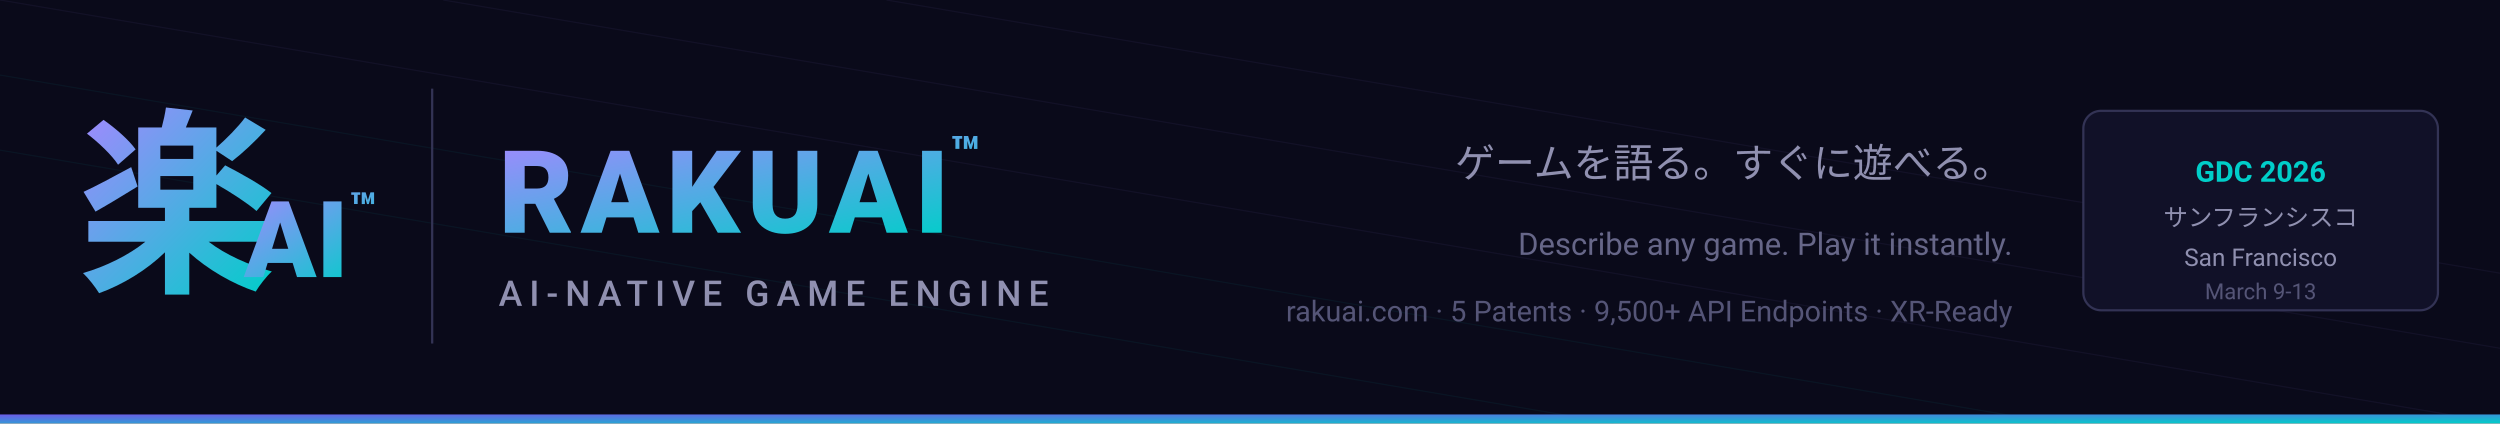
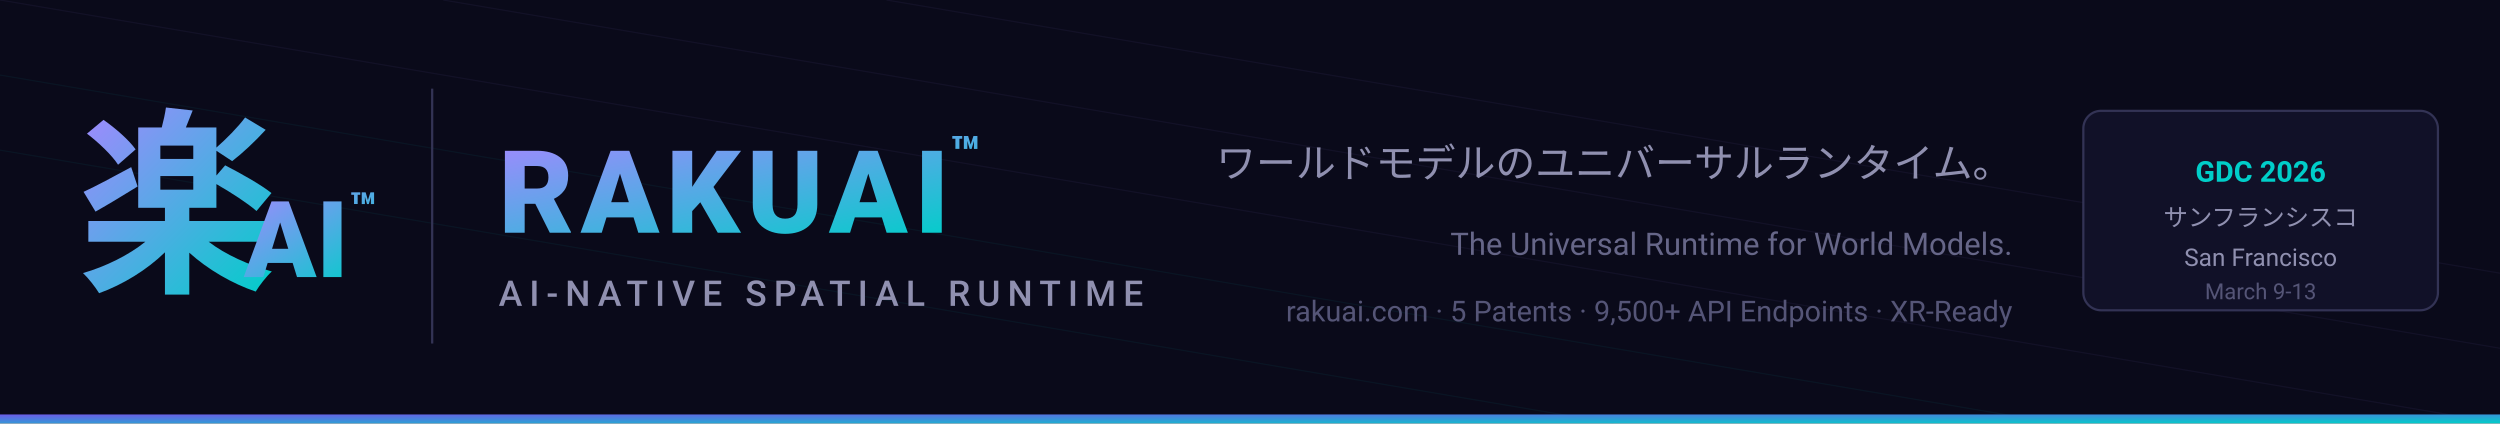
<svg xmlns="http://www.w3.org/2000/svg" viewBox="0 0 1128 191">
  <defs>
    <linearGradient id="g" x1="0%" y1="0%" x2="100%" y2="100%">
      <stop offset="0%" style="stop-color:#a388ff" />
      <stop offset="100%" style="stop-color:#00cec9" />
    </linearGradient>
    <linearGradient id="g2" x1="0%" y1="0%" x2="100%" y2="100%">
      <stop offset="0%" style="stop-color:#6c5ce7" />
      <stop offset="100%" style="stop-color:#00cec9" />
    </linearGradient>
  </defs>
  <rect width="1128" height="191" fill="#0a0a1a" />
  <g opacity="0.06">
    <line x1="0" y1="0" x2="1128" y2="191" stroke="#a388ff" stroke-width="0.5" />
    <line x1="200" y1="0" x2="1328" y2="191" stroke="#a388ff" stroke-width="0.5" />
    <line x1="400" y1="0" x2="1528" y2="191" stroke="#a388ff" stroke-width="0.5" />
    <line x1="-200" y1="0" x2="928" y2="191" stroke="#00cec9" stroke-width="0.5" />
    <line x1="-400" y1="0" x2="728" y2="191" stroke="#00cec9" stroke-width="0.5" />
  </g>
  <rect x="0" y="187" width="1128" height="4" fill="url(#g2)" />
  <text x="80" y="125" text-anchor="middle" font-family="'Noto Sans CJK JP','Noto Sans JP','Hiragino Sans',sans-serif" font-size="90" font-weight="700" fill="url(#g)">楽</text>
  <text x="140" y="125" text-anchor="middle" font-family="-apple-system,BlinkMacSystemFont,'Segoe UI',Roboto,sans-serif" font-size="48" font-weight="800" fill="url(#g)">AI<tspan font-size="20" dy="-24">™</tspan>
  </text>
  <line x1="195" y1="40" x2="195" y2="155" stroke="#333355" stroke-width="1" />
  <text x="225" y="105" font-family="-apple-system,BlinkMacSystemFont,'Segoe UI',Roboto,sans-serif" font-size="52" font-weight="800" letter-spacing="0.06em" fill="url(#g)">RAKUAI<tspan font-size="22" dy="-28">™</tspan>
  </text>
-   <text x="225" y="138" font-family="-apple-system,BlinkMacSystemFont,'Segoe UI',Roboto,sans-serif" font-size="16" font-weight="500" fill="#9090b0" letter-spacing="0.2em">AI-NATIVE GAME ENGINE</text>
-   <text x="908" y="80" text-anchor="end" font-family="'Noto Sans CJK JP','Noto Sans JP','Hiragino Sans',sans-serif" font-size="18" font-weight="500" fill="#9090b0">ゲームを語る。すぐに遊べる。</text>
-   <text x="908" y="115" text-anchor="end" font-family="-apple-system,BlinkMacSystemFont,'Segoe UI',Roboto,sans-serif" font-size="14" fill="#666688">Describe any game. Play it instantly.</text>
+   <text x="225" y="138" font-family="-apple-system,BlinkMacSystemFont,'Segoe UI',Roboto,sans-serif" font-size="16" font-weight="500" fill="#9090b0" letter-spacing="0.2em">AI-NATIVE SPATIAL RUNTIME</text>
+   <text x="908" y="80" text-anchor="end" font-family="'Noto Sans CJK JP','Noto Sans JP','Hiragino Sans',sans-serif" font-size="18" font-weight="500" fill="#9090b0">ワールドモデルのユニバーサルランタイム。</text>
+   <text x="908" y="115" text-anchor="end" font-family="-apple-system,BlinkMacSystemFont,'Segoe UI',Roboto,sans-serif" font-size="14" fill="#666688">The Universal Runtime for World Models.</text>
  <text x="908" y="145" text-anchor="end" font-family="-apple-system,BlinkMacSystemFont,'Segoe UI',Roboto,sans-serif" font-size="13" fill="#555577">rakuai.com  ·  5 Patents  ·  9,500+ API Endpoints  ·  XR-Ready</text>
  <rect x="940" y="50" width="160" height="90" rx="8" fill="#111128" stroke="#333355" stroke-width="1" />
  <text x="1020" y="82" text-anchor="middle" font-family="-apple-system,BlinkMacSystemFont,'Segoe UI',Roboto,sans-serif" font-size="13" font-weight="700" fill="#00cec9">GDC 2026</text>
  <text x="1020" y="102" text-anchor="middle" font-family="'Noto Sans CJK JP','Noto Sans JP','Hiragino Sans',sans-serif" font-size="11" fill="#9090b0">サンフランシスコ</text>
  <text x="1020" y="120" text-anchor="middle" font-family="-apple-system,BlinkMacSystemFont,'Segoe UI',Roboto,sans-serif" font-size="11" fill="#9090b0">San Francisco</text>
  <text x="1020" y="135" text-anchor="middle" font-family="-apple-system,BlinkMacSystemFont,'Segoe UI',Roboto,sans-serif" font-size="10" fill="#555577">March 9-13</text>
</svg>
